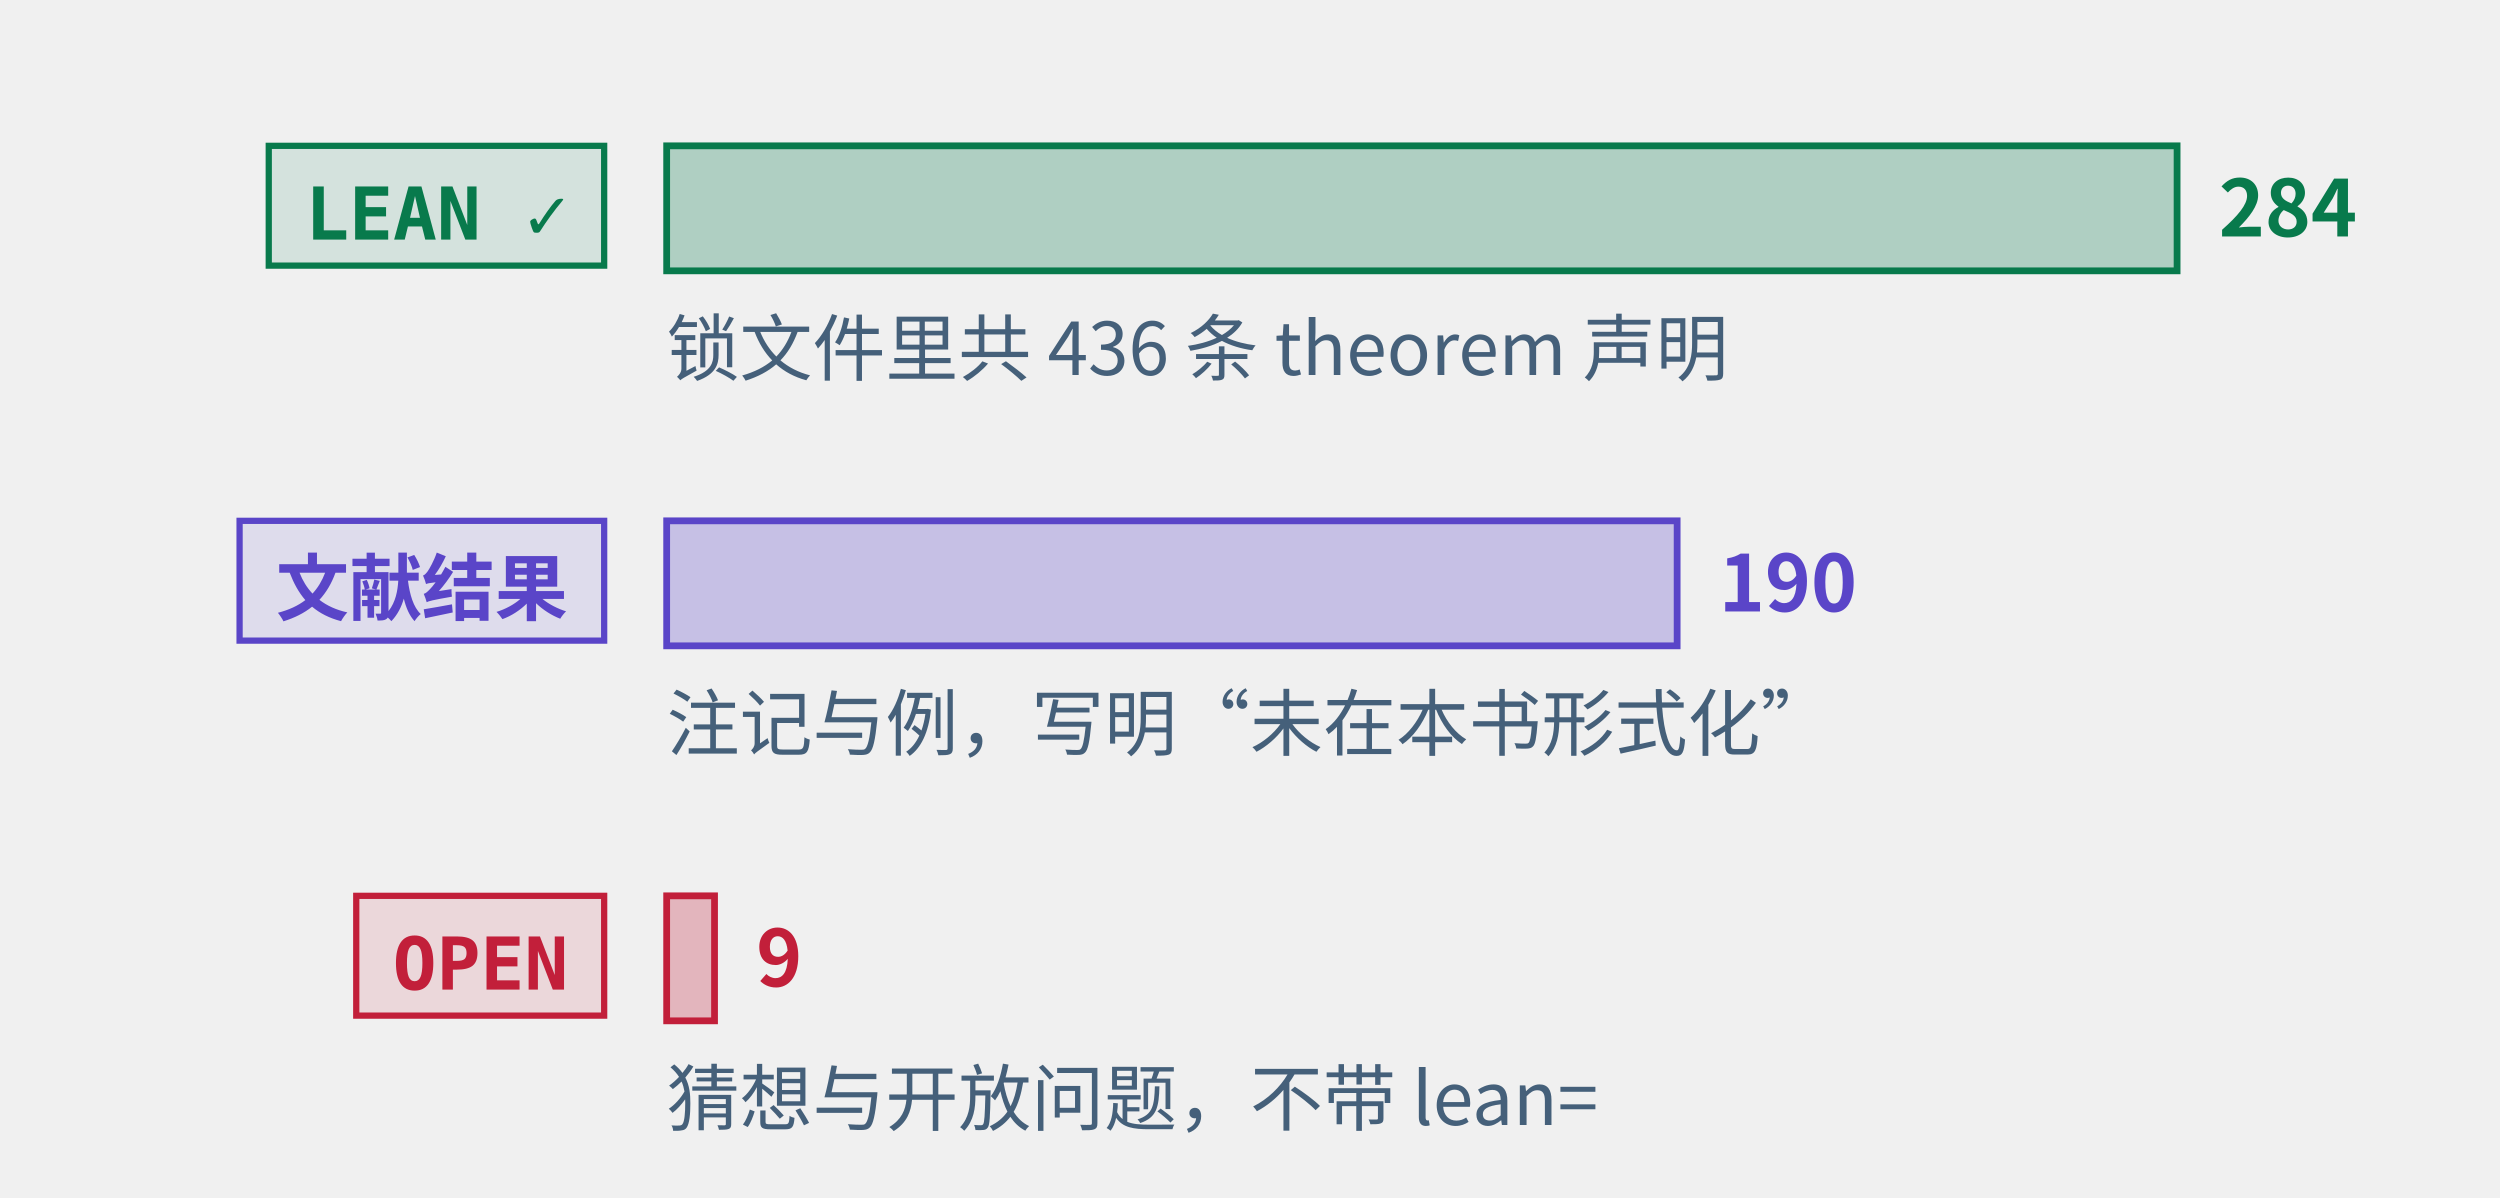
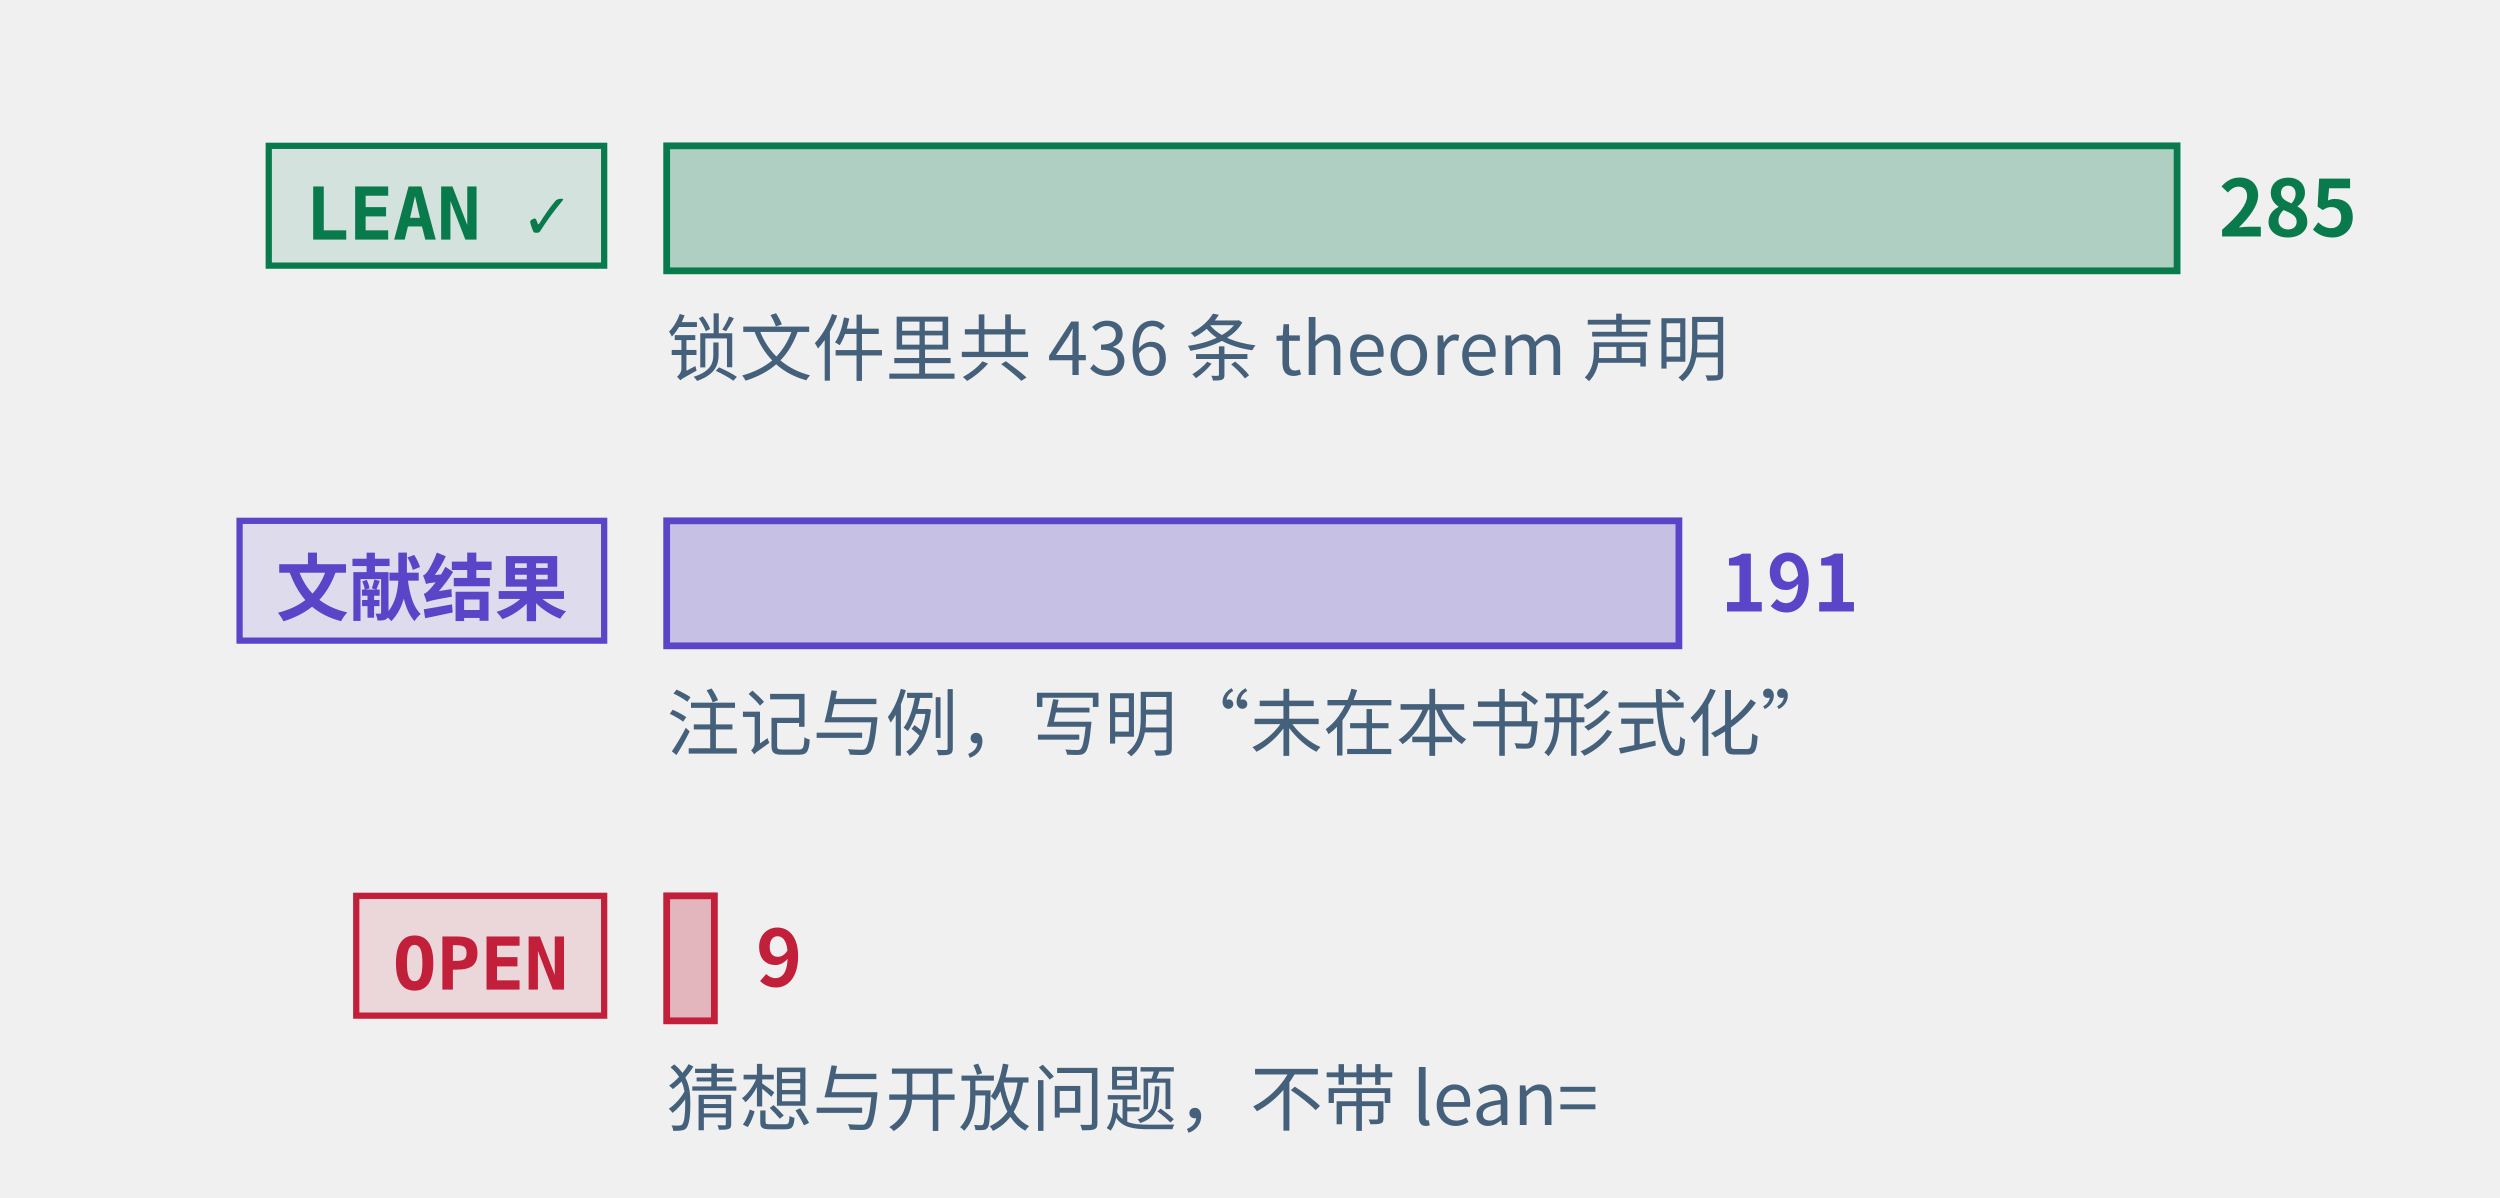
<svg xmlns="http://www.w3.org/2000/svg" class="tr-fig" data-tr-fig="prelude-three-tiers" data-lang="zh" viewBox="0 0 480 230" width="480" height="230" font-family="'Noto Sans SC', 'Noto Sans CJK SC', 'Source Sans 3', 'PingFang SC', 'Microsoft YaHei', system-ui, sans-serif" role="img" aria-label="三条横条，各配一个标签。最上面一条绿色，标签 LEAN ✓，是带 Lean 引用的定理、引理、命题与推论的条数，最长；中间一条紫色，标签“文献结果”，是标明文献结果的注记与例的条数；最下面一条红色，标签 OPEN，是开放猜想与开放问题的条数，很短。每条横条末端写着条数，绿色一条下面另注锁文件里 theorem 声明的条数。">
  <style>.ts-ink{stroke:#0b1622}.tf-ink{fill:#0b1622}.ts-dim{stroke:#45607a}.tf-dim{fill:#45607a}.ts-faint{stroke:#9db3c4}.tf-faint{fill:#9db3c4}.ts-edge{stroke:#b9d0dd}.tf-edge{fill:#b9d0dd}.ts-hot{stroke:#5f9bb5}.tf-hot{fill:#5f9bb5}.ts-bg{stroke:#ffffff}.tf-bg{fill:#ffffff}.ts-panel{stroke:#eef5f9}.tf-panel{fill:#eef5f9}.ts-sheet{stroke:#f7fbfd}.tf-sheet{fill:#f7fbfd}.ts-cyan{stroke:#007c8a}.tf-cyan{fill:#007c8a}.ts-magenta{stroke:#b0128f}.tf-magenta{fill:#b0128f}.ts-amber{stroke:#946200}.tf-amber{fill:#946200}.ts-violet{stroke:#5a45c8}.tf-violet{fill:#5a45c8}.ts-ok{stroke:#087a4c}.tf-ok{fill:#087a4c}.ts-warn{stroke:#c21f3a}.tf-warn{fill:#c21f3a}.ts-blue{stroke:#1d5fd0}.tf-blue{fill:#1d5fd0}.ts-orange{stroke:#b85410}.tf-orange{fill:#b85410}.ts-sigma{stroke:#28405a}.tf-sigma{fill:#28405a}@media (prefers-color-scheme:dark){.ts-ink{stroke:#d4efff}.tf-ink{fill:#d4efff}.ts-dim{stroke:#6f8ea5}.tf-dim{fill:#6f8ea5}.ts-faint{stroke:#34506a}.tf-faint{fill:#34506a}.ts-edge{stroke:#143049}.tf-edge{fill:#143049}.ts-hot{stroke:#1f5d7c}.tf-hot{fill:#1f5d7c}.ts-bg{stroke:#03060c}.tf-bg{fill:#03060c}.ts-panel{stroke:#07101b}.tf-panel{fill:#07101b}.ts-sheet{stroke:#050c16}.tf-sheet{fill:#050c16}.ts-cyan{stroke:#19f0ff}.tf-cyan{fill:#19f0ff}.ts-magenta{stroke:#ff2fd0}.tf-magenta{fill:#ff2fd0}.ts-amber{stroke:#ffc83d}.tf-amber{fill:#ffc83d}.ts-violet{stroke:#9d8cff}.tf-violet{fill:#9d8cff}.ts-ok{stroke:#46ffb2}.tf-ok{fill:#46ffb2}.ts-warn{stroke:#ff5064}.tf-warn{fill:#ff5064}.ts-blue{stroke:#2a7bff}.tf-blue{fill:#2a7bff}.ts-orange{stroke:#ff8a3c}.tf-orange{fill:#ff8a3c}.ts-sigma{stroke:#cfe3ff}.tf-sigma{fill:#cfe3ff}}</style>
  <rect x="51.6" y="28" width="64.4" height="23" class="ts-ok tf-ok" stroke-width="1.2" fill-opacity="0.12" />
  <text class="tf-ok tr-fig-mono" x="58.6" y="46" font-size="14" font-family="'JetBrains Mono', 'DejaVu Sans Mono', ui-monospace, Menlo, Consolas, monospace" font-weight="600">LEAN ✓</text>
  <rect x="128" y="28" width="290" height="24" class="ts-ok tf-ok" stroke-width="1.3" fill-opacity="0.28" />
-   <text class="tf-ok" x="426" y="45.4" font-size="15" font-weight="600">284</text>
+   <text class="tf-ok" x="426" y="45.4" font-size="15" font-weight="600">285</text>
  <rect x="46" y="100" width="70" height="23" class="ts-violet tf-violet" stroke-width="1.2" fill-opacity="0.12" />
  <text class="tf-violet tr-fig-mono" x="53" y="118" font-size="14" font-family="'JetBrains Mono', 'DejaVu Sans Mono', ui-monospace, Menlo, Consolas, monospace" font-weight="600">文献结果</text>
-   <rect x="128" y="100" width="194.01" height="24" class="ts-violet tf-violet" stroke-width="1.3" fill-opacity="0.28" />
-   <text class="tf-violet" x="330.01" y="117.4" font-size="15" font-weight="600">190</text>
+   <rect x="128" y="100" width="194.35" height="24" class="ts-violet tf-violet" stroke-width="1.3" fill-opacity="0.28" />
+   <text class="tf-violet" x="330.35" y="117.4" font-size="15" font-weight="600">191</text>
  <rect x="68.4" y="172" width="47.6" height="23" class="ts-warn tf-warn" stroke-width="1.2" fill-opacity="0.12" />
  <text class="tf-warn tr-fig-mono" x="75.4" y="190" font-size="14" font-family="'JetBrains Mono', 'DejaVu Sans Mono', ui-monospace, Menlo, Consolas, monospace" font-weight="600">OPEN</text>
-   <rect x="128" y="172" width="9.19" height="24" class="ts-warn tf-warn" stroke-width="1.3" fill-opacity="0.28" />
-   <text class="tf-warn" x="145.19" y="189.4" font-size="15" font-weight="600">9</text>
+   <rect x="128" y="172" width="9.16" height="24" class="ts-warn tf-warn" stroke-width="1.3" fill-opacity="0.28" />
+   <text class="tf-warn" x="145.16" y="189.4" font-size="15" font-weight="600">9</text>
  <text class="tf-dim" x="128" y="72" font-size="14">锁文件里共 436 条 theorem 声明</text>
  <text class="tf-dim" x="128" y="144" font-size="14">注记与例，写明“未在本书形式化”</text>
  <text class="tf-dim" x="128" y="216" font-size="14">猜想与开放问题，不带 lean=</text>
</svg>
